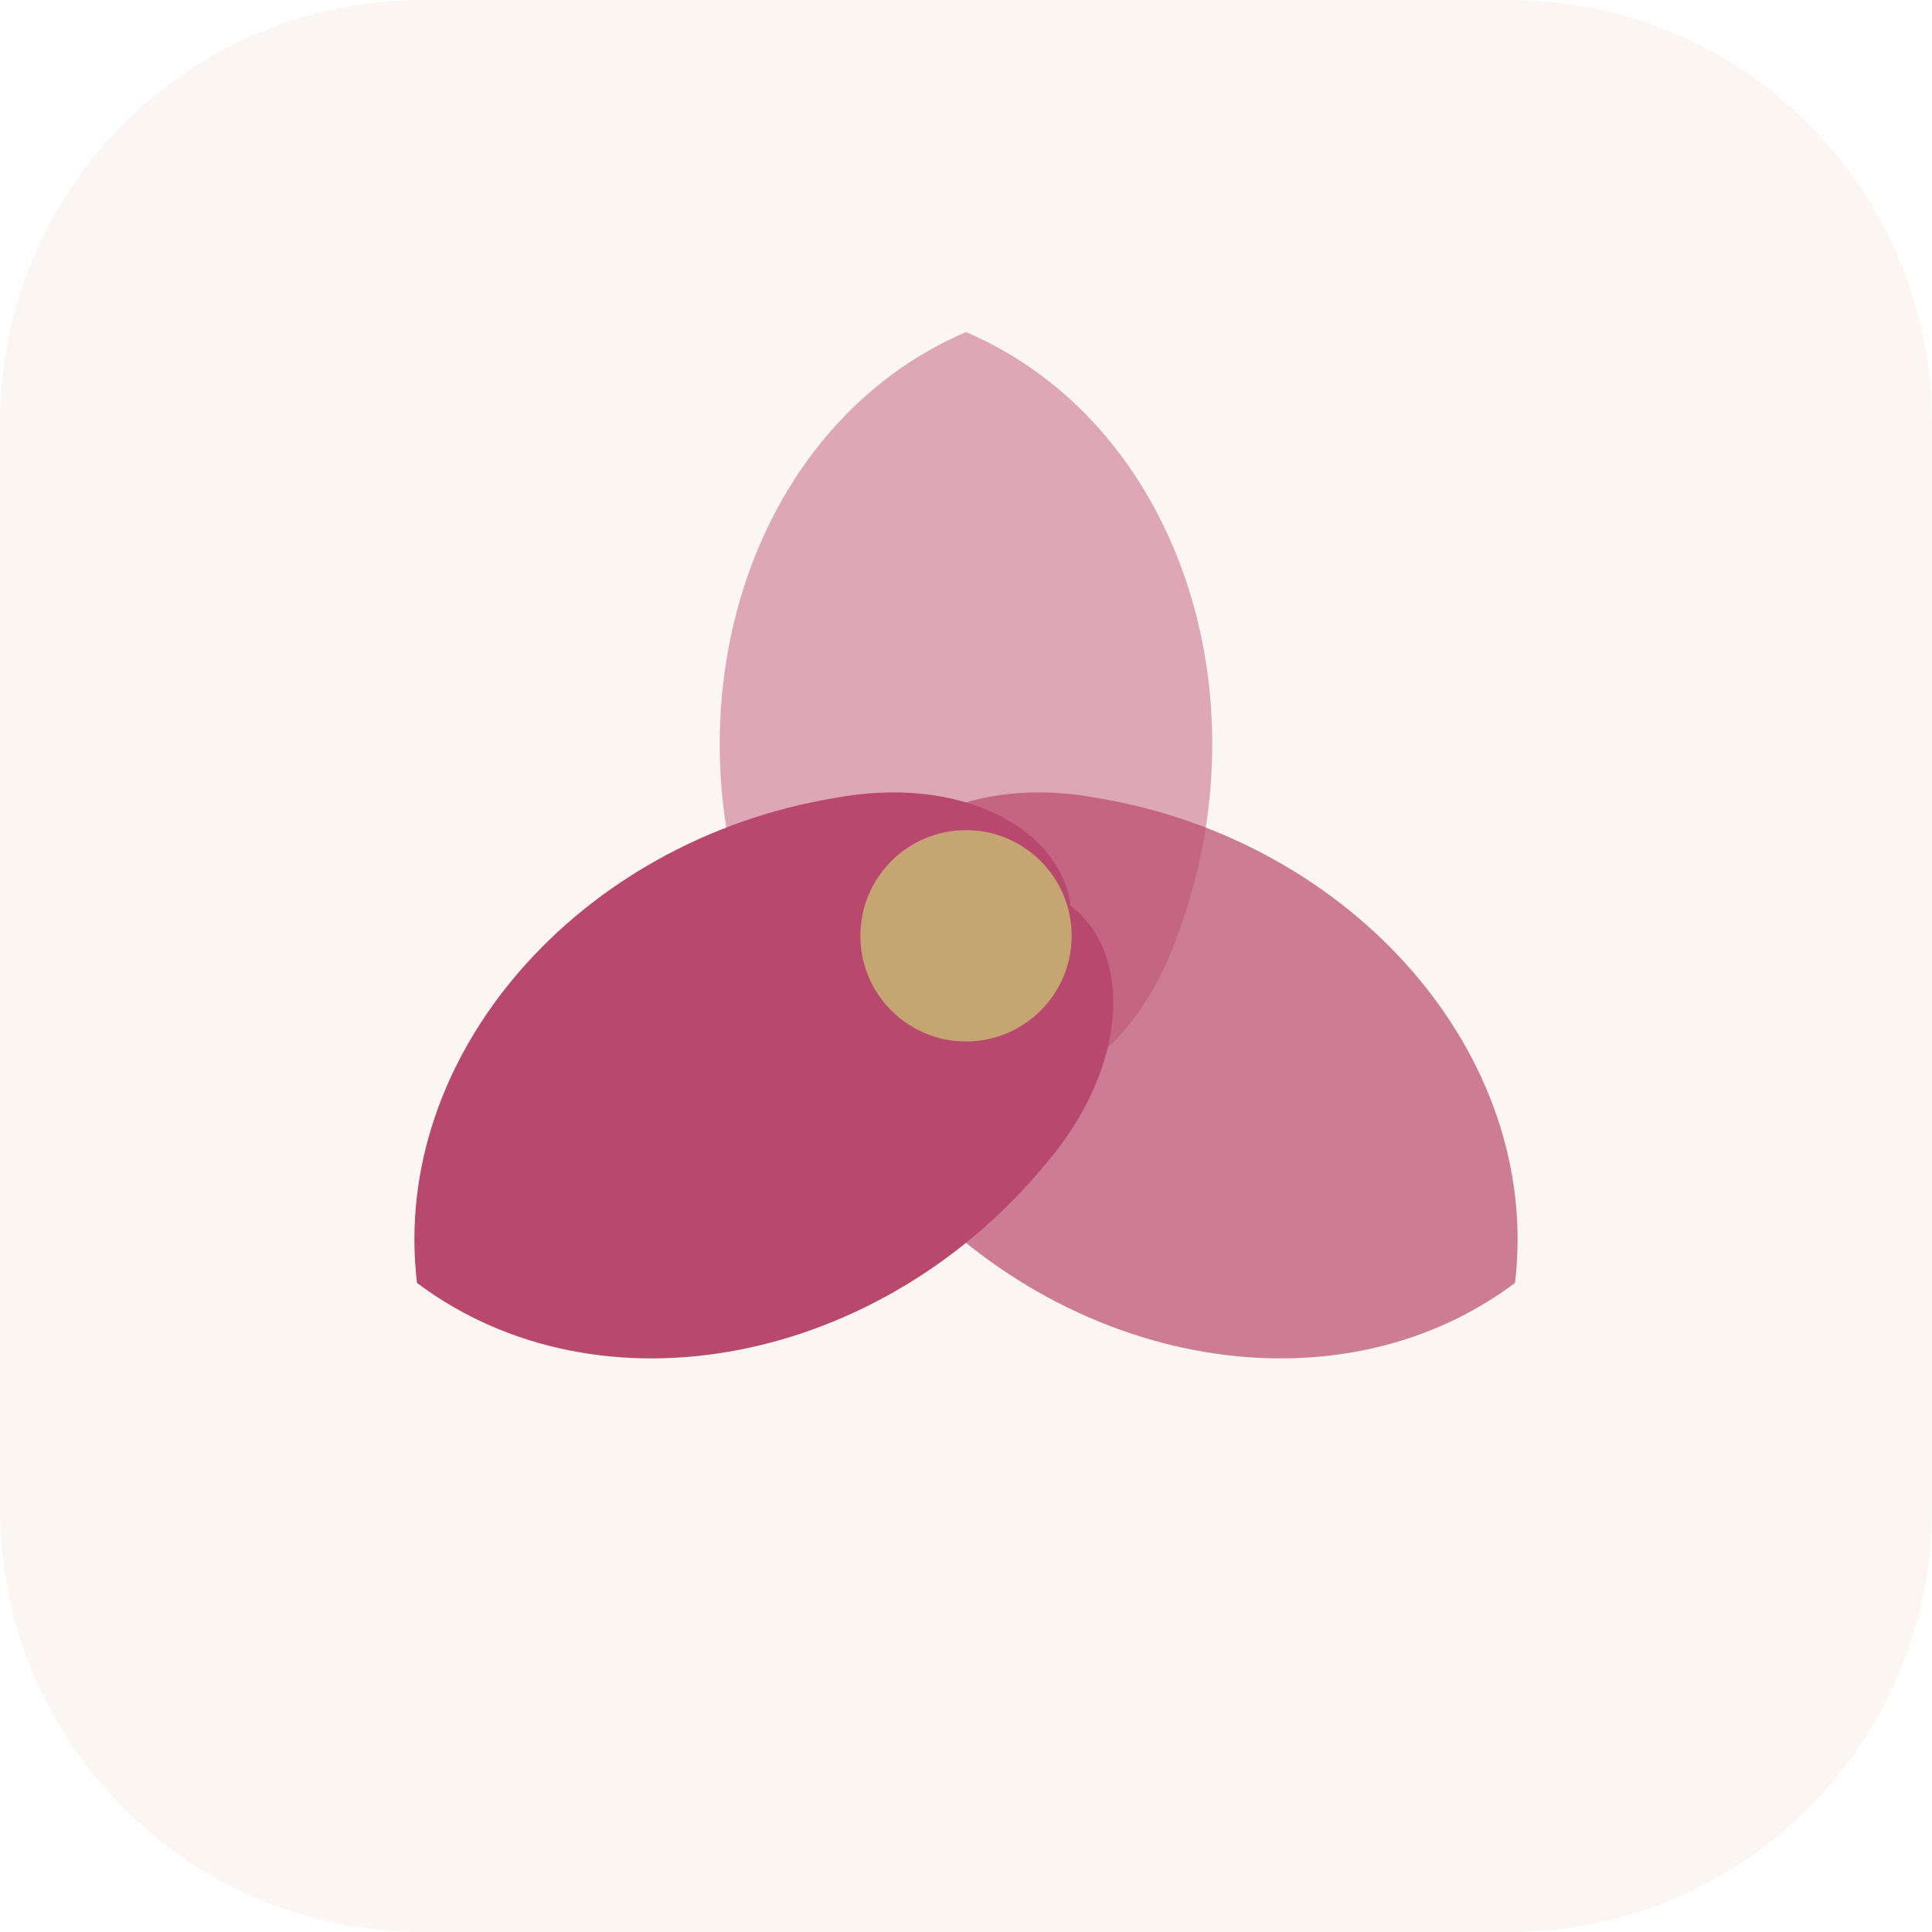
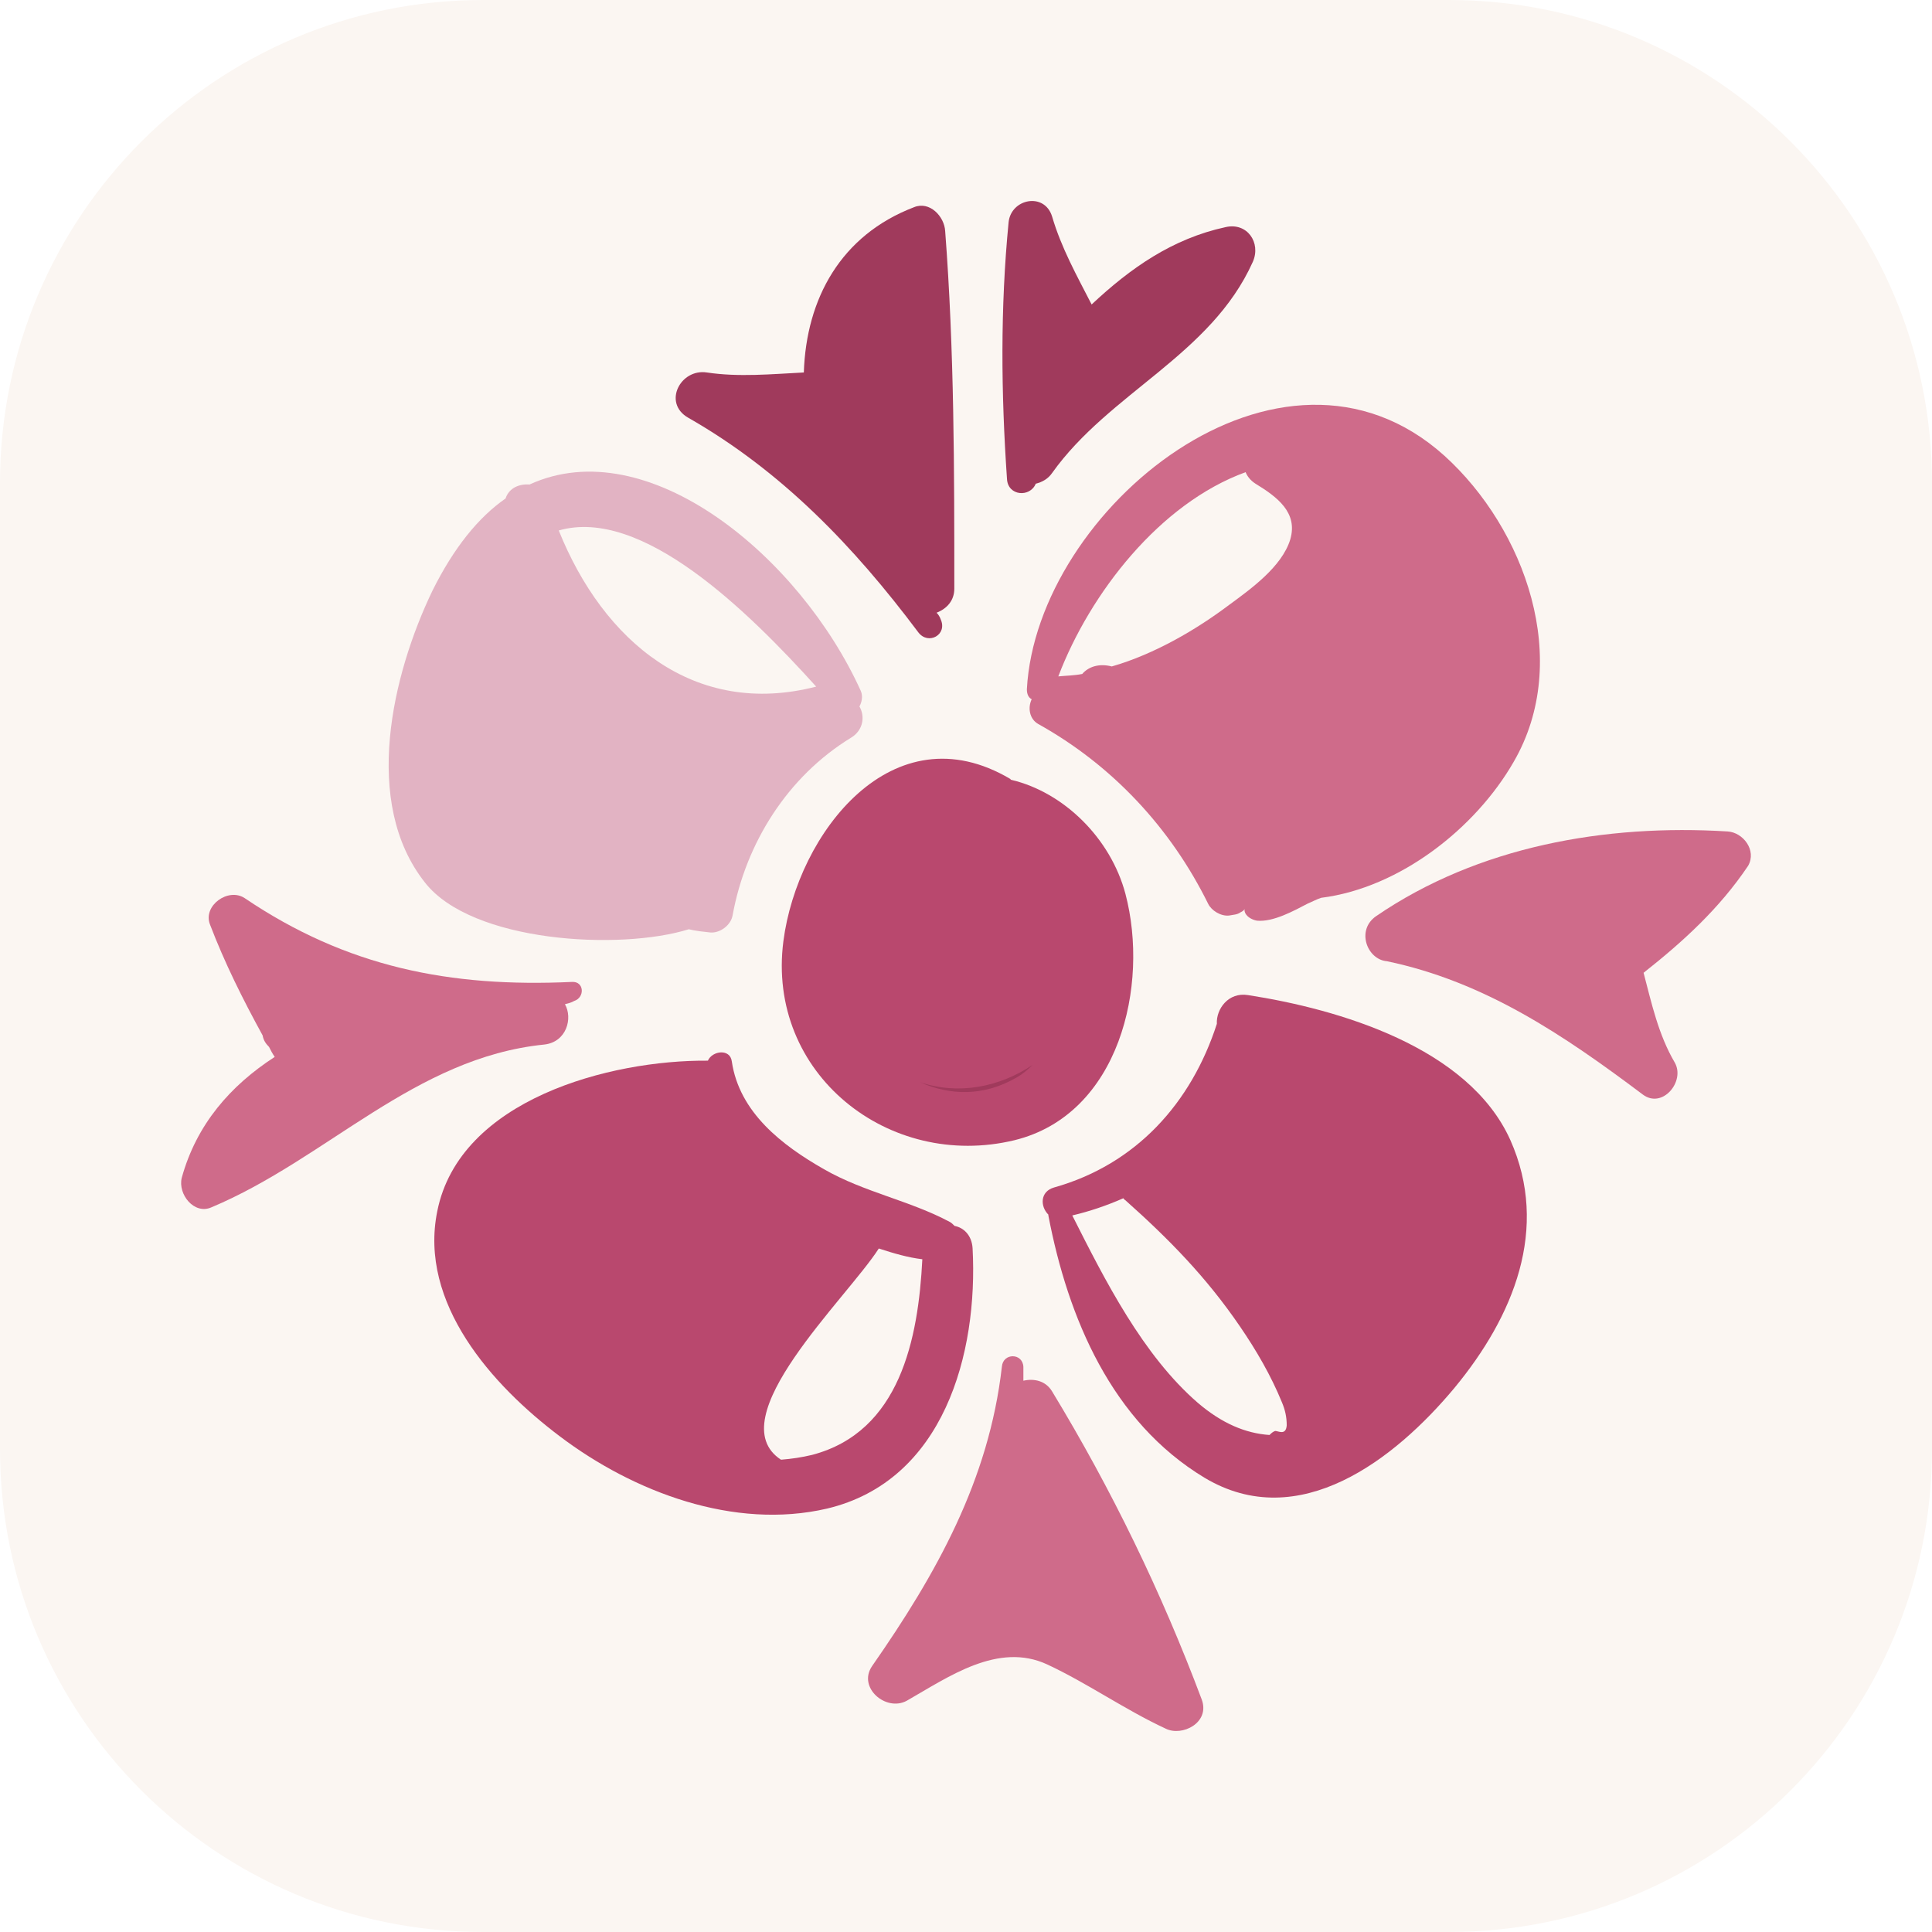
- <svg xmlns="http://www.w3.org/2000/svg" viewBox="0 0 32 32" fill="none">
-   <rect width="32" height="32" rx="7" fill="#FBF6F2" />
-   <g transform="translate(0 1)">
-     <g opacity="0.45" transform="rotate(0 16 15)">
-       <path d="M16 4.5C12.5 6 11 10.5 12.5 14.5C13.2 16.5 14.8 17.5 16 17C17.2 17.5 18.8 16.5 19.5 14.5C21 10.5 19.5 6 16 4.5Z" fill="#B9486E" />
-     </g>
-     <g opacity="0.7" transform="rotate(120 16 15)">
-       <path d="M16 4.5C12.5 6 11 10.5 12.5 14.5C13.2 16.5 14.8 17.5 16 17C17.2 17.5 18.8 16.5 19.5 14.5C21 10.5 19.5 6 16 4.5Z" fill="#B9486E" />
-     </g>
-     <g transform="rotate(240 16 15)">
-       <path d="M16 4.5C12.5 6 11 10.5 12.5 14.5C13.2 16.5 14.8 17.5 16 17C17.2 17.5 18.8 16.5 19.5 14.5C21 10.5 19.5 6 16 4.5Z" fill="#B9486E" />
-     </g>
-     <circle cx="16" cy="14.5" r="1.75" fill="#C5A572" />
-   </g>
+ <svg xmlns="http://www.w3.org/2000/svg" viewBox="0 0 32 32" fill="none" shape-rendering="geometricPrecision">
+   <rect width="32" height="32" rx="8" fill="#FBF6F2" />
+   <svg x="3" y="3" width="26" height="26" viewBox="0 0 584.157 584.157" fill="none">
+     <path fill="#E2B3C3" fill-rule="evenodd" d="M252.929,189.706c-22.6-49.9-79.3-97-123.3-76.8c-3.7-0.3-7.6,1.2-8.9,5.2c-10.1,7-19.3,18.4-27.2,34.3c-15,31.2-26.3,78.9-2.8,108.6c17.4,22.3,72.5,25.4,98.2,17.4c2.4,0.6,5.2,0.9,8,1.2c3.7,0.3,7.7-2.8,8.3-6.4c4.9-26.9,20.5-51.7,44.1-66.1c4.6-2.8,5.2-8,3.1-11.6C253.229,194.005,253.829,191.806,252.929,189.706z M140.529,130.005c30.9-8.9,70.4,30,95.8,58.1C191.029,199.806,157.129,171.306,140.529,130.005z" />
+     <path fill="#CF6B8A" fill-rule="evenodd" d="M470.129,102.206c-60.899-54.8-151.8,19.9-155.399,86.9c0,1.8,0.6,3.1,1.8,3.7c-1.5,3.1-0.9,7.3,2.4,9.2c27.5,15.3,49.3,38.6,63.3,67c1.2,2.4,4.6,4.6,7.7,4.3c1.5-0.3,3.1-0.3,4.3-1.2c0.6-0.3,1.2-0.6,1.5-1.2c0,0.3,0,0.3,0,0.6c0.3,2.1,2.8,3.4,4.6,3.7c6.101,0.6,13.8-3.7,19-6.4c1.5-0.6,3.101-1.5,4.9-2.1c29.399-3.7,57.5-26,71.6-50.5C517.829,178.405,500.129,129.405,470.129,102.206z M396.129,108.306c0.601,1.5,1.801,3.1,3.7,4.3c8,4.9,15.9,10.7,12.9,20.8c-3.101,10.1-14.7,18.4-22.601,24.2c-12.199,9.2-27.8,18.4-43.8,23c-4.6-1.2-8.6,0-11,2.8c-3.1,0.6-5.8,0.6-8.899,0.9C338.229,153.306,364.229,119.905,396.129,108.306z" />
+     <path fill="#A03A5C" d="M388.729,17.105c-19.9,4.3-35.5,15.3-49.9,28.8c-5.5-10.7-11.3-21.1-14.7-32.7c-2.8-9.2-15.3-6.7-16.199,2.1c-3.101,31.8-2.801,63.6-0.601,95.5c0.3,6.4,8.601,7,10.7,1.8c2.4-0.6,4.6-1.8,6.1-4c21.4-30,59.101-43.8,74.7-78.6C401.93,22.905,396.729,15.306,388.729,17.105z" />
+     <path fill="#A03A5C" d="M287.729,151.706c0-44.4,0-88.7-3.4-133.1c-0.3-5.5-5.8-11.3-11.6-8.9c-27.2,10.4-40.1,34-41,61.5c-11.9,0.6-24.2,1.8-36.1,0c-9.8-1.5-16.5,11.3-7,16.8c34.9,19.9,61.8,48,85.7,79.9c3.7,4.9,11,0.9,8.3-4.9c-0.3-0.9-0.9-1.8-1.5-2.4C285.029,159.105,287.729,156.005,287.729,151.706z" />
+     <path fill="#CF6B8A" d="M575.43,242.005c-45.301-2.8-92.7,5.5-130.7,31.5c-7.601,5.2-3.4,16.2,4,16.8c36.399,7.6,65.8,27.5,95.2,49.6c7.3,5.5,15.899-4.899,11.899-11.899c-6.1-10.4-8.6-22-11.6-33.4c14.7-11.6,28.2-23.9,38.899-39.8C586.43,249.005,581.229,242.306,575.43,242.005z" />
+     <path fill="#CF6B8A" d="M145.429,298.006c-45.3,2.1-83.8-5.5-121.8-31.2c-6.1-4-15.6,2.8-12.9,9.8c5.5,14.4,12.2,27.8,19.6,41.3c0.3,1.8,1.2,3.101,2.4,4.3c0.6,1.2,1.2,2.4,2.1,3.7c-16.5,10.7-29.1,25.101-34.6,45c-1.5,6.101,4.6,13.8,11,11c43.1-18.1,75.6-55.7,123.9-60.6c8.3-0.9,10.7-9.8,7.7-15c1.2-0.3,2.4-0.601,3.4-1.2C150.329,303.806,150.029,297.705,145.429,298.006z" />
+     <path fill="#B9486E" d="M351.43,265.306c-5.5-20.8-23-37.9-42.5-42.5c-0.301,0-0.301-0.3-0.301-0.3c-43.8-26-79.3,20.2-84.5,60.3c-6.4,49.3,39.2,85.399,86,74.1C349.229,347.306,360.329,299.205,351.43,265.306z" />
+     <path fill="#B9486E" fill-rule="evenodd" d="M294.529,397.105c-0.3-4.9-3.4-7.7-6.7-8.3c-0.6-0.601-1.2-1.2-1.8-1.5c-15-8-31.8-11-46.8-19.601c-15.6-8.899-31.5-21.1-34.3-40.1c-0.6-4.9-7.3-4-8.9-0.3c-36.4-0.3-92.4,14.399-100.7,56c-7,34.3,20.5,64.899,45.6,83.8c27.5,20.8,64.9,34.9,99.4,26.9C283.829,483.705,296.629,436.306,294.529,397.105z M234.829,474.006c-3.7,0.899-7.7,1.5-11.6,1.8c-23.3-15.3,24.5-60,36.4-78.601c5.5,1.801,11,3.4,16.2,4C274.329,430.806,267.529,465.405,234.829,474.006z" />
+     <path fill="#B9486E" fill-rule="evenodd" d="M494.629,356.806c-15.6-34.601-64-48.7-97.6-53.9c-7.3-1.2-11.9,5.2-11.6,10.7c-9.5,29.4-30,52.3-60.601,60.9c-5.2,1.5-5.2,7-2.1,10.1c0,0,0,0,0,0.3c7.3,38.2,23.6,76.8,58.1,97.601c35.2,21.1,71-7,93-33.4C495.829,422.506,509.329,389.806,494.629,356.806z M407.129,465.105c-0.899,0.3-1.5,0.9-2.1,1.5c-8.9-0.6-17.7-4.3-26.6-11.9c-20.5-17.699-34.601-45.6-46.801-69.8c6.4-1.5,12.9-3.7,19-6.399c0.301,0.3,0.301,0.6,0.601,0.6c16.5,14.7,30.3,28.8,42.8,47.1c6.1,8.9,11.6,18.4,15.6,28.2c1.2,2.8,1.801,5.5,1.801,8.601C411.129,466.905,408.329,465.105,407.129,465.105z" />
+     <path fill="#CF6B8A" d="M379.829,565.105c-15-40-33.6-78.3-55.7-114.7c-2.399-4-6.699-4.899-10.699-4c0-1.8,0-3.399,0-5.2c-0.301-5.199-7.601-5.199-8,0c-4.801,42.2-24.4,77.101-48.3,111.4c-5.5,8,5.2,17.1,12.9,12.9c15.6-8.9,34-22,52.3-13.5c15,7,28.8,16.8,44.101,23.899C372.529,578.905,382.93,573.705,379.829,565.105z" />
+     <path fill="#B9486E" d="M244.329,290.706c-0.9-18.4,5.8-34.9,17.4-45.9c-13.5,14.7-19.6,39.2-14.7,59.399C245.529,299.806,244.629,295.205,244.329,290.706z" />
+     <path fill="#A03A5C" d="M311.029,333.506c-12.5,7.3-25.1,6.699-36.1,1.8c14.4,4.899,29.7,1.8,41.9-6.4C315.029,330.705,313.129,332.306,311.029,333.506z" />
+     <path fill="#A03A5C" d="M337.029,69.105c-0.3-0.3-0.6-0.6-0.6-1.2c2.399,0,4.6-0.6,6.399-2.1c7.3-7,14.7-13.8,22.9-19.3c-8.601,8.6-18.4,16.5-28.2,24.2C337.329,70.005,337.329,69.405,337.029,69.105z" />
+   </svg>
</svg>
